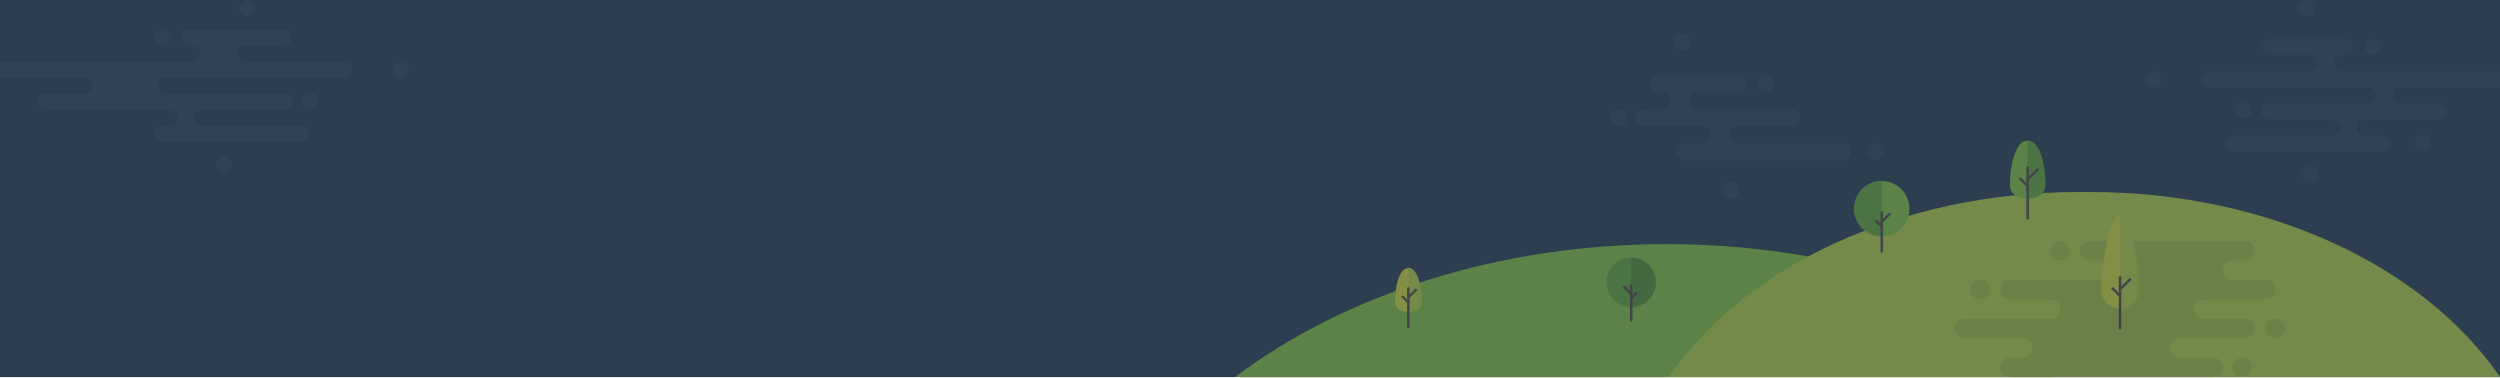
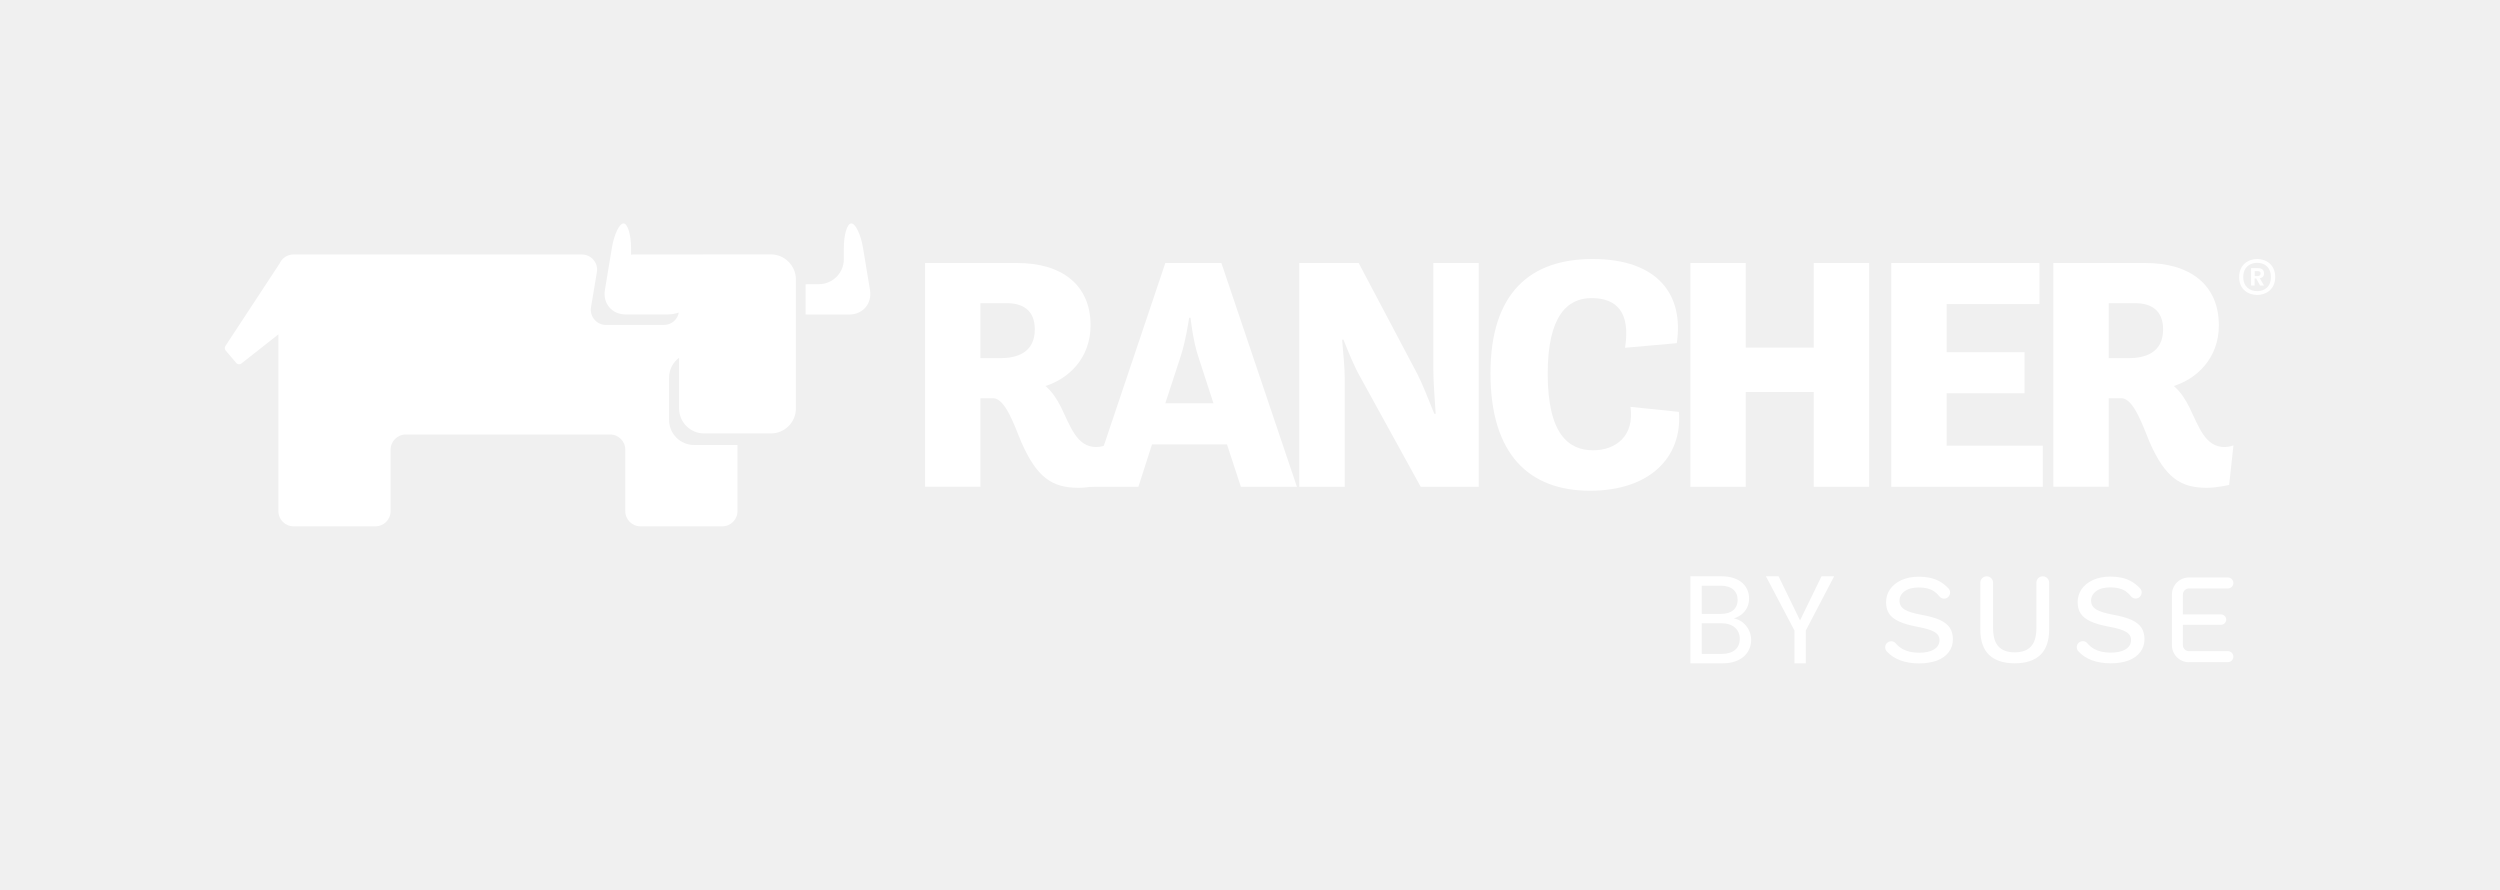
- <svg xmlns="http://www.w3.org/2000/svg" version="1.1" id="Layer_1" x="0px" y="0px" viewBox="0 0 4197.284 633.007" style="enable-background:new 0 0 4197.284 633.007;" xml:space="preserve">
+ <svg xmlns="http://www.w3.org/2000/svg" version="1.1" x="0px" y="0px" viewBox="0 0 255.12 90.74" style="enable-background:new 0 0 255.12 90.74;" xml:space="preserve">
  <style type="text/css">
- 	.st0{fill:#2C3E50;}
- 	.st1{fill:#8DC63F;}
- 	.st2{fill:#6BA939;}
- 	.st3{fill:#5C9531;}
- 	.st4{fill:#594A41;}
- 	.st5{fill:#DBE13A;}
- 	.st6{fill:#BBD644;}
- 	.st7{fill:#ABC53E;}
- 	.st8{fill:#34495E;}
- 	.st9{opacity:0.5;fill:#2C3E50;}
+ 	.st0{display:none;}
+ 	.st1{display:inline;}
+ 	.st2{fill:#FFFFFF;}
</style>
-   <rect class="st0" width="4197.284" height="633.007" />
-   <g>
-     <path id="path598" class="st1" d="M3443.884,580.007   c-175.2-106.2-400.3-170.1-645.9-170.1c-284.2,0-541,85.5-724.6,223.1   h1370.5V580.007z" />
+   <g id="padding" class="st0">
+     <path class="st1" d="M118.37-0.13h9.41c4.47,0,7.48,2.17,7.48,6.36c0,3.42-2.33,5.48-4.6,6.19c0.68,0.58,1.18,1.35,1.59,2.17   c0.95,1.93,1.59,4.06,3.59,4.06c0.51,0,0.91-0.17,0.91-0.17l-0.44,4.03c0,0-1.22,0.3-2.27,0.3c-2.71,0-4.26-1.05-5.85-4.67   c-0.68-1.62-1.62-4.47-2.88-4.47h-1.29v9.03h-5.65V-0.13 M124.02,3.96v5.62h2.03c1.62,0,3.52-0.51,3.52-2.94   c0-2-1.29-2.67-2.84-2.67H124.02z" />
+     <g class="st1">
+       <path d="M0,54.39v-9.41c0-4.47,2.17-7.48,6.36-7.48c3.42,0,5.48,2.33,6.19,4.6c0.58-0.68,1.35-1.18,2.17-1.59    c1.93-0.95,4.06-1.59,4.06-3.59c0-0.51-0.17-0.91-0.17-0.91l4.03,0.44c0,0,0.3,1.22,0.3,2.27c0,2.71-1.05,4.26-4.67,5.85    c-1.62,0.68-4.47,1.62-4.47,2.88v1.29h9.03v5.65H0 M4.09,48.74h5.62v-2.03c0-1.62-0.51-3.52-2.94-3.52c-2,0-2.67,1.29-2.67,2.84    V48.74z" />
+       <path d="M232.18,54.39v-9.41c0-4.47,2.17-7.48,6.36-7.48c3.42,0,5.48,2.33,6.19,4.6c0.58-0.68,1.35-1.18,2.17-1.59    c1.93-0.95,4.06-1.59,4.06-3.59c0-0.51-0.17-0.91-0.17-0.91l4.03,0.44c0,0,0.3,1.22,0.3,2.27c0,2.71-1.05,4.26-4.67,5.85    c-1.62,0.68-4.47,1.62-4.47,2.88v1.29h9.03v5.65H232.18 M236.27,48.74h5.62v-2.03c0-1.62-0.51-3.52-2.94-3.52    c-2,0-2.67,1.29-2.67,2.84V48.74z" />
+     </g>
+     <path class="st1" d="M118.37,67.7h9.41c4.47,0,7.48,2.17,7.48,6.36c0,3.42-2.33,5.48-4.6,6.19c0.68,0.58,1.18,1.35,1.59,2.17   c0.95,1.93,1.59,4.06,3.59,4.06c0.51,0,0.91-0.17,0.91-0.17l-0.44,4.03c0,0-1.22,0.3-2.27,0.3c-2.71,0-4.26-1.05-5.85-4.67   c-0.68-1.62-1.62-4.47-2.88-4.47h-1.29v9.03h-5.65V67.7 M124.02,71.79v5.62h2.03c1.62,0,3.52-0.51,3.52-2.94   c0-2-1.29-2.67-2.84-2.67H124.02z" />
+   </g>
+   <g id="logo">
    <g>
-       <path id="path600" class="st2" d="M2780.084,473.907c0,22.9-18.6,41.5-41.5,41.5    c-22.9,0-41.5-18.6-41.5-41.5c0-22.9,18.6-41.5,41.5-41.5    C2761.584,432.407,2780.084,451.007,2780.084,473.907z" />
-       <path id="path602" class="st3" d="M2780.084,473.907c0-22.9-18.6-41.5-41.5-41.5v82.9    C2761.584,515.307,2780.084,496.807,2780.084,473.907z" />
-       <path id="path604" class="st4" d="M2738.684,540.007c-1.1,0-2.1-0.9-2.1-2.1v-58    c0-1.1,0.9-2.1,2.1-2.1c1.1,0,2.1,0.9,2.1,2.1v58    C2740.784,539.107,2739.784,540.007,2738.684,540.007z" />
-       <path id="path606" class="st4" d="M2738.684,503.107c-0.5,0-1.1-0.2-1.5-0.6    c-0.8-0.8-0.8-2.1,0-2.9l8.6-8.6c0.8-0.8,2.1-0.8,2.9,0    s0.8,2.1,0,2.9l-8.6,8.6    C2739.684,502.907,2739.184,503.107,2738.684,503.107z" />
-       <path id="path608" class="st4" d="M2738.684,495.607c-0.5,0-1.1-0.2-1.5-0.6l-11.5-11.5    c-0.8-0.8-0.8-2.1,0-2.9c0.8-0.8,2.1-0.8,2.9,0l11.5,11.5    c0.8,0.8,0.8,2.1,0,2.9    C2739.684,495.407,2739.184,495.607,2738.684,495.607z" />
-     </g>
-     <path id="path610" class="st5" d="M2386.884,506.107c0-26-7.4-56.1-22.4-56.1   s-22.4,30.1-22.4,56.1c0,9.5,7.4,17.2,22.4,17.2   C2379.484,523.407,2386.884,515.707,2386.884,506.107z" />
-     <path id="path612" class="st6" d="M2386.884,506.107c0-26-7.4-56.1-22.4-56.1v73.3   c15,0.1,22.4-7.6,22.4-17.2V506.107z" />
-     <path id="path614" class="st4" d="M2364.484,550.407c-1.1,0-2.1-0.9-2.1-2.1v-64.2   c0-1.1,0.9-2.1,2.1-2.1c1.1,0,2.1,0.9,2.1,2.1v64.2   C2366.584,549.507,2365.684,550.407,2364.484,550.407L2364.484,550.407z" />
-     <path id="path616" class="st4" d="M2364.484,509.707c-0.5,0-1.1-0.2-1.5-0.6l-9.5-9.5   c-0.8-0.8-0.8-2.1,0-2.9s2.1-0.8,2.9,0l9.5,9.5   c0.8,0.8,0.8,2.1,0,2.9   C2365.584,509.507,2365.084,509.707,2364.484,509.707z" />
-     <path id="path618" class="st4" d="M2364.484,501.307c-0.5,0-1.1-0.2-1.5-0.6   c-0.8-0.8-0.8-2.1,0-2.9l12.7-12.7   c0.8-0.8,2.1-0.8,2.9,0s0.8,2.1,0,2.9l-12.7,12.7   C2365.584,501.107,2365.084,501.307,2364.484,501.307z" />
-     <path id="path620" class="st6" d="M3489.784,322.407c-301.4,0-562.2,126.5-688,310.6h653.3   h88.9h653.3c-125.9-184.1-386.7-310.6-688.3-310.6   c-3.2,0-6.4,0.1-9.6,0.1c-3.2-0.1-6.4-0.1-9.6-0.1V322.407   z" />
-     <g id="g642" transform="translate(0,150.9074)">
-       <path id="path622" class="st7" d="M3340.784,335.4c0-9-7.3-16.3-16.3-16.3    s-16.3,7.3-16.3,16.3s7.3,16.3,16.3,16.3    S3340.784,344.4,3340.784,335.4z" />
-       <path id="path624" class="st7" d="M3475.184,270.2c0-9-7.3-16.3-16.3-16.3    s-16.3,7.3-16.3,16.3S3449.884,286.5,3458.884,286.5    S3475.184,279.2,3475.184,270.2z" />
-       <path id="path626" class="st7" d="M3298.784,384.3c-9,0-16.3,7.3-16.3,16.3    s7.3,16.3,16.3,16.3h97.1c9,0,16.3,7.3,16.3,16.3    s-7.3,16.3-16.3,16.3h-21.4c-9,0-16.3,7.3-16.3,16.3    s7.3,16.3,16.3,16.3h289.5h52c9,0,16.3-7.3,16.3-16.3    s-7.3-16.3-16.3-16.3h-56.7c-9,0-16.3-7.3-16.3-16.3    s7.3-16.3,16.3-16.3h110c9,0,16.3-7.3,16.3-16.3    s-7.3-16.3-16.3-16.3h-68.6c-9,0-16.3-7.3-16.3-16.3    s7.3-16.3,16.3-16.3h104.3c9,0,16.3-7.3,16.3-16.3    s-7.3-16.3-16.3-16.3h-57.1c-9,0-16.3-7.3-16.3-16.3    s7.3-16.3,16.3-16.3h21.4c9,0,16.3-7.3,16.3-16.3    s-7.3-16.3-16.3-16.3h-119.5h-142c-9,0-16.3,7.3-16.3,16.3    s7.3,16.3,16.3,16.3h56.7c9,0,16.3,7.3,16.3,16.3    s-7.3,16.3-16.3,16.3h-190c-9,0-16.3,7.3-16.3,16.3    s7.3,16.3,16.3,16.3h68.6c9,0,16.3,7.3,16.3,16.3    s-7.3,16.3-16.3,16.3h-144.3H3298.784z" />
-       <path id="path628" class="st7" d="M3802.984,400.6c0,9,7.3,16.3,16.3,16.3    s16.3-7.3,16.3-16.3s-7.3-16.3-16.3-16.3    S3802.984,391.6,3802.984,400.6z" />
-       <path id="path630" class="st7" d="M3748.584,465.8c0,9,7.3,16.3,16.3,16.3    s16.3-7.3,16.3-16.3S3773.884,449.5,3764.884,449.5    S3748.584,456.8,3748.584,465.8z" />
+       <path class="st2" d="M88.78,29.59l-0.71-4.29c-0.23-1.38-0.77-2.5-1.19-2.5c-0.43,0-0.77,1.14-0.77,2.54v1.12    c0,1.39-1.14,2.54-2.54,2.54h-1.12c-0.08,0-0.16,0-0.24,0.01v3.08c0.08,0,0.16,0.01,0.24,0.01h4.22    C88.06,32.09,89.01,30.97,88.78,29.59" />
+       <path class="st2" d="M78.67,25.96h-6.84c-0.06,0-0.11,0-0.17,0.01h-7.02c-0.08,0-0.16,0.01-0.24,0.02v-0.65    c0-1.39-0.35-2.54-0.77-2.54c-0.43,0-0.96,1.13-1.19,2.5l-0.71,4.29c-0.23,1.38,0.72,2.5,2.12,2.5h4.22c0.43,0,0.84-0.07,1.2-0.19    c-0.13,0.72-0.76,1.26-1.52,1.26h-5.91c-0.96,0-1.68-0.86-1.53-1.8l0.6-3.59c0.16-0.94-0.57-1.8-1.53-1.8H29.95    c-0.63,0-1.17,0.37-1.41,0.91L23,35.31c-0.09,0.14-0.08,0.33,0.03,0.46l1.08,1.27c0.13,0.16,0.37,0.18,0.53,0.05l3.77-2.97v18.04    c0,0.86,0.69,1.55,1.55,1.55h8.35c0.86,0,1.55-0.69,1.55-1.55v-6.27c0-0.85,0.69-1.55,1.55-1.55h20.85c0.86,0,1.55,0.69,1.55,1.55    v6.27c0,0.86,0.69,1.55,1.55,1.55h8.35c0.85,0,1.55-0.69,1.55-1.55v-6.75h-4.44c-1.39,0-2.54-1.14-2.54-2.54v-4.34    c0-0.83,0.4-1.56,1.02-2.02v5.18c0,1.39,1.14,2.54,2.54,2.54h6.84c1.39,0,2.54-1.14,2.54-2.54V28.5    C81.21,27.11,80.07,25.96,78.67,25.96" />
    </g>
    <g>
-       <path id="path654" class="st1" d="M3159.284,303.907c25.6,0,46.4,20.7,46.4,46.4    c0,25.6-20.7,46.4-46.4,46.4c-25.6,0-46.4-20.7-46.4-46.4    C3112.884,324.607,3133.684,303.807,3159.284,303.907z" />
-       <path id="path656" class="st2" d="M3159.284,396.807v-92.9    c-25.6,0-46.4,20.7-46.4,46.4    C3112.884,375.907,3133.684,396.707,3159.284,396.807z" />
-       <path id="path658" class="st4" d="M3157.284,422.007v-65.1c0-1.2,1-2.1,2.1-2.1    c1.2,0,2.1,1,2.1,2.1v65.1c0,1.2-1,2.1-2.1,2.1    C3158.184,424.107,3157.284,423.207,3157.284,422.007z" />
-       <path id="path660" class="st4" d="M3157.984,382.207l-9.7-9.7    c-0.8-0.8-0.8-2.1,0-2.9s2.1-0.8,2.9,0l9.7,9.7    c0.8,0.8,0.8,2.1,0,2.9c-0.4,0.4-1,0.6-1.5,0.6    S3158.284,382.607,3157.984,382.207z" />
-       <path id="path662" class="st4" d="M3157.984,373.707c-0.8-0.8-0.8-2.1,0-2.9    l12.8-12.8c0.8-0.8,2.1-0.8,2.9,0    c0.8,0.8,0.8,2.1,0,2.9l-12.8,12.8c-0.4,0.4-1,0.6-1.5,0.6    S3158.284,374.107,3157.984,373.707z" />
+       <g id="Layer_1_00000116952799159011174390000017168342625225811855_">
+         <g>
+           <path class="st2" d="M223.38,67.58c-0.96,0-1.74-0.78-1.74-1.74v-5.17c0-0.96,0.78-1.74,1.74-1.74h3.97      c0.31,0,0.56,0.25,0.56,0.56c0,0.31-0.25,0.56-0.56,0.56h-3.97c-0.34,0-0.62,0.28-0.62,0.62v2.03h3.89      c0.29,0,0.53,0.24,0.53,0.53c0,0.29-0.24,0.53-0.53,0.53h-3.89v2.07c0,0.34,0.28,0.62,0.62,0.62h3.97      c0.31,0,0.56,0.25,0.56,0.56c0,0.31-0.25,0.56-0.56,0.56H223.38z M205.6,67.69c-1.14,0-2.02-0.29-2.62-0.86      c-0.59-0.57-0.89-1.43-0.89-2.56v-4.81c0-0.36,0.29-0.65,0.65-0.65c0.36,0,0.65,0.29,0.65,0.65v4.63c0,0.84,0.18,1.47,0.54,1.87      c0.36,0.4,0.92,0.61,1.67,0.61c0.75,0,1.31-0.21,1.67-0.61c0.36-0.4,0.54-1.03,0.54-1.87v-4.63c0-0.36,0.29-0.65,0.65-0.65      s0.65,0.29,0.65,0.65v4.81c0,1.12-0.3,1.98-0.89,2.56C207.62,67.4,206.74,67.69,205.6,67.69 M215.41,67.69      c-1.47,0-2.59-0.42-3.33-1.24c-0.21-0.24-0.2-0.61,0.03-0.84l0,0l0,0c0.12-0.12,0.27-0.18,0.44-0.18c0.18,0,0.34,0.07,0.45,0.21      c0.21,0.24,0.44,0.43,0.7,0.58c0.45,0.25,1.02,0.38,1.69,0.38c0.64,0,1.14-0.11,1.51-0.33c0.38-0.23,0.57-0.55,0.57-0.97      c0-0.34-0.17-0.62-0.51-0.82c-0.33-0.2-0.89-0.37-1.71-0.52c-0.8-0.15-1.44-0.33-1.91-0.55c-0.46-0.21-0.8-0.48-1.01-0.8      c-0.21-0.31-0.31-0.7-0.31-1.16c0-0.48,0.13-0.92,0.4-1.32c0.27-0.39,0.66-0.71,1.16-0.94c0.51-0.23,1.11-0.35,1.78-0.35      c0.79,0,1.47,0.14,2.03,0.43c0.37,0.19,0.71,0.46,1.01,0.78c0.23,0.25,0.2,0.64-0.05,0.87c-0.11,0.1-0.26,0.16-0.41,0.16      c-0.19,0-0.37-0.09-0.49-0.24c-0.17-0.22-0.36-0.39-0.56-0.53c-0.38-0.24-0.89-0.37-1.52-0.37c-0.62,0-1.11,0.13-1.45,0.38      c-0.35,0.25-0.53,0.58-0.53,0.98c0,0.37,0.17,0.67,0.52,0.89c0.33,0.21,0.91,0.39,1.77,0.55c0.78,0.14,1.4,0.32,1.86,0.53      c0.45,0.21,0.78,0.47,0.99,0.79c0.2,0.31,0.31,0.7,0.31,1.16c0,0.5-0.14,0.94-0.42,1.31c-0.28,0.38-0.69,0.67-1.2,0.87      C216.69,67.59,216.09,67.69,215.41,67.69 M195.86,67.7c-1.47,0-2.59-0.42-3.33-1.24c-0.21-0.24-0.2-0.61,0.03-0.84l0,0      c0.12-0.12,0.27-0.18,0.44-0.18c0.18,0,0.34,0.07,0.45,0.21c0.21,0.24,0.44,0.43,0.7,0.58c0.45,0.25,1.02,0.38,1.69,0.38      c0.64,0,1.14-0.11,1.51-0.33c0.38-0.23,0.57-0.55,0.57-0.97c0-0.34-0.17-0.62-0.51-0.82c-0.33-0.2-0.89-0.37-1.71-0.52      c-0.79-0.15-1.44-0.33-1.91-0.55c-0.46-0.22-0.81-0.48-1.01-0.8c-0.21-0.31-0.31-0.7-0.31-1.16c0-0.48,0.13-0.92,0.4-1.32      c0.27-0.39,0.66-0.71,1.16-0.94c0.51-0.23,1.1-0.35,1.78-0.35c0.79,0,1.47,0.14,2.03,0.43c0.38,0.19,0.71,0.46,1.01,0.78      c0.23,0.25,0.2,0.64-0.05,0.87c-0.11,0.1-0.26,0.16-0.41,0.16c-0.19,0-0.37-0.09-0.49-0.24c-0.17-0.22-0.36-0.39-0.56-0.53      c-0.38-0.24-0.89-0.37-1.52-0.37c-0.62,0-1.11,0.13-1.45,0.38c-0.35,0.25-0.53,0.59-0.53,0.98c0,0.37,0.17,0.67,0.52,0.89      c0.33,0.21,0.91,0.39,1.77,0.55c0.78,0.14,1.4,0.32,1.86,0.53c0.45,0.21,0.78,0.48,0.99,0.79c0.2,0.31,0.31,0.7,0.31,1.16      c0,0.5-0.14,0.94-0.42,1.31c-0.28,0.38-0.69,0.67-1.2,0.87C197.14,67.59,196.54,67.7,195.86,67.7" />
+         </g>
+       </g>
+       <g>
+         <path class="st2" d="M175.81,67.69h-3.31v-8.88h3.18c1.87,0,2.81,1.02,2.81,2.25c0,1.12-0.7,1.77-1.55,2.05     c0.97,0.17,1.76,1.1,1.76,2.19C178.7,66.65,177.65,67.69,175.81,67.69z M175.58,59.77h-1.92v2.88h1.95     c1.08,0,1.71-0.53,1.71-1.44C177.32,60.33,176.72,59.77,175.58,59.77z M175.67,63.6h-2.01v3.13h2.05c1.15,0,1.83-0.57,1.83-1.54     C177.54,64.22,176.81,63.6,175.67,63.6z" />
+         <path class="st2" d="M180.21,58.81h1.29l2.19,4.5l2.19-4.5h1.29l-2.89,5.53v3.35h-1.16v-3.35L180.21,58.81z" />
+       </g>
    </g>
-     <g>
-       <path id="path694" class="st5" d="M3559.345,517.888c-17.3,0-31.3-14-31.3-31.3    c0-47.2,14-125.6,31.3-125.6c17.3,0,31.3,78.4,31.3,125.6    C3590.645,503.888,3576.645,517.888,3559.345,517.888z" />
-       <path id="path696" class="st6" d="M3559.345,517.888V360.988    c17.3,0,31.3,78.4,31.3,125.6    C3590.645,503.888,3576.645,517.888,3559.345,517.888z" />
-       <path id="path698" class="st4" d="M3557.245,550.988v-85.1c0-1.2,1-2.1,2.1-2.1    c1.2,0,2.1,1,2.1,2.1v85.1c0,1.2-1,2.1-2.1,2.1    C3558.145,553.088,3557.245,552.088,3557.245,550.988z" />
-       <path id="path700" class="st4" d="M3557.945,498.288l-12.6-12.6    c-0.8-0.8-0.8-2.1,0-2.9s2.1-0.8,2.9,0l12.6,12.7    c0.8,0.8,0.8,2.1,0,2.9c-0.4,0.4-1,0.6-1.5,0.6    S3558.245,498.788,3557.945,498.288z" />
-       <path id="path702" class="st4" d="M3557.845,487.388c-0.8-0.8-0.8-2.1,0-2.9    l16.8-16.8c0.8-0.8,2.1-0.8,2.9,0s0.8,2.1,0,2.9    l-16.7,16.8c-0.4,0.4-1,0.6-1.5,0.6S3558.245,487.788,3557.845,487.388z" />
-     </g>
-     <g>
-       <path id="path714" class="st1" d="M3404.19,333.387c-19.9,0-29.7-10.3-29.7-22.9    c0-34.5,9.8-74.4,29.7-74.4c19.9,0,29.7,39.9,29.7,74.4    C3433.89,323.187,3424.09,333.387,3404.19,333.387z" />
-       <path id="path716" class="st2" d="M3404.19,333.287v-97.2    c19.9,0,29.7,39.9,29.7,74.4    C3433.89,323.187,3424.09,333.387,3404.19,333.287z" />
-       <path id="path718" class="st4" d="M3402.09,366.487v-85.1c0-1.2,1-2.1,2.1-2.1    c1.2,0,2.1,1,2.1,2.1v85.1c0,1.2-1,2.1-2.1,2.1    C3403.09,368.587,3402.19,367.687,3402.09,366.487z" />
-       <path id="path720" class="st4" d="M3402.79,313.787l-12.6-12.6    c-0.8-0.8-0.8-2.1,0-2.9s2.1-0.8,2.9,0l12.6,12.7    c0.8,0.8,0.8,2.1,0,2.9c-0.4,0.4-1,0.6-1.5,0.6    S3403.19,314.287,3402.79,313.787z" />
-       <path id="path722" class="st4" d="M3402.79,302.887c-0.8-0.8-0.8-2.1,0-2.9    l16.8-16.8c0.8-0.8,2.1-0.8,2.9,0    c0.8,0.8,0.8,2.1,0,2.9l-16.8,16.8c-0.4,0.4-1,0.6-1.5,0.6    S3403.19,303.287,3402.79,302.887z" />
-     </g>
+     <path class="st2" d="M94.4,26.84h9.41c4.47,0,7.48,2.17,7.48,6.36c0,3.42-2.33,5.48-4.6,6.19c0.68,0.58,1.18,1.35,1.59,2.17   c0.95,1.93,1.59,4.06,3.59,4.06c0.51,0,0.91-0.17,0.91-0.17l-0.44,4.03c0,0-1.22,0.3-2.27,0.3c-2.71,0-4.26-1.05-5.85-4.67   c-0.68-1.62-1.62-4.47-2.88-4.47h-1.29v9.03H94.4V26.84 M100.05,30.93v5.62h2.03c1.62,0,3.52-0.51,3.52-2.94   c0-2-1.29-2.67-2.84-2.67H100.05z" />
+     <path class="st2" d="M118.92,26.84h5.72l7.71,22.84h-5.72l-1.42-4.33h-7.65l-1.39,4.33h-4.94L118.92,26.84 M118.92,41.15h4.91   l-1.56-4.8c-0.54-1.62-0.78-3.92-0.78-3.92h-0.14c0,0-0.34,2.33-0.85,3.89L118.92,41.15z" />
+     <path class="st2" d="M132.59,26.84h6.06l5.99,11.33c0.51,0.98,1.18,2.71,1.73,4.06h0.14c-0.07-1.29-0.24-3.11-0.24-4.43V26.84h4.63   v22.84h-5.92l-6.22-11.3c-0.58-1.02-1.18-2.5-1.66-3.72h-0.14c0.1,1.29,0.27,2.81,0.27,4.06v10.96h-4.64V26.84" />
+     <path class="st2" d="M152.1,38.1c0-8.25,4.09-11.67,10.42-11.67c6.66,0,9.34,3.65,8.59,8.59l-5.28,0.47   c0.58-3.62-0.85-5.07-3.42-5.07c-2.47,0-4.47,1.83-4.47,7.71c0,6.23,2.17,7.82,4.63,7.82c2.33,0,4.23-1.46,3.82-4.43l4.94,0.51   c0.37,4.63-2.98,8.05-9.07,8.05C156.1,50.08,152.1,46.43,152.1,38.1" />
+     <polyline class="st2" points="172.5,26.84 178.15,26.84 178.15,35.47 185.09,35.47 185.09,26.84 190.74,26.84 190.74,49.68    185.09,49.68 185.09,40 178.15,40 178.15,49.68 172.5,49.68 172.5,26.84  " />
+     <polyline class="st2" points="193,26.84 208.12,26.84 208.12,31.03 198.65,31.03 198.65,35.94 206.6,35.94 206.6,40.13    198.65,40.13 198.65,45.48 208.46,45.48 208.46,49.68 193,49.68 193,26.84  " />
+     <path class="st2" d="M209.54,26.84h9.41c4.47,0,7.48,2.17,7.48,6.36c0,3.42-2.33,5.48-4.6,6.19c0.68,0.58,1.18,1.35,1.59,2.17   c0.95,1.93,1.59,4.06,3.59,4.06c0.51,0,0.91-0.17,0.91-0.17l-0.44,4.03c0,0-1.22,0.3-2.27,0.3c-2.71,0-4.26-1.05-5.85-4.67   c-0.68-1.62-1.62-4.47-2.88-4.47h-1.29v9.03h-5.65V26.84 M215.19,30.93v5.62h2.03c1.62,0,3.52-0.51,3.52-2.94   c0-2-1.29-2.67-2.84-2.67H215.19z" />
+     <path class="st2" d="M228.5,28.28c0-1.29,0.96-1.85,1.84-1.85c0.89,0,1.84,0.55,1.84,1.85c0,1.26-0.96,1.82-1.84,1.82   C229.45,30.1,228.5,29.55,228.5,28.28 M231.74,28.27c0-1.01-0.66-1.45-1.4-1.45c-0.74,0-1.42,0.44-1.42,1.45   c0,1,0.68,1.44,1.42,1.44C231.08,29.71,231.74,29.28,231.74,28.27z M229.73,27.36h0.65c0.33,0,0.66,0.09,0.66,0.56   c0,0.28-0.18,0.43-0.43,0.48l0.43,0.74h-0.4l-0.4-0.72h-0.16v0.72h-0.36V27.36z M230.41,28.17c0.15,0,0.28-0.09,0.28-0.26   c0-0.19-0.15-0.24-0.28-0.24h-0.32v0.5H230.41z" />
  </g>
-   <g>
-     <path class="st8" d="M2760.214,183h30.457c7.917,0,14.336-6.419,14.336-14.336   c0-7.917-6.418-14.336-14.336-14.336h-5.952c-7.917,0-14.336-6.418-14.336-14.336   v-0c0-7.917,6.418-14.336,14.336-14.336h133.531   c7.917,0,14.336,6.418,14.336,14.336v0c0,7.918-6.418,14.336-14.336,14.336   h-7.074h-61.786c-7.917,0-14.336,6.418-14.336,14.336v0   c0,7.918,6.418,14.336,14.336,14.336h61.786h64.633h7.112h24.937   c7.917,0,14.336,6.418,14.336,14.336c0,7.918-6.418,14.336-14.336,14.336h-20.979   c-0.069,0.001-0.136,0.01-0.206,0.01h-7.074h-61.786   c-7.918,0-14.336,6.418-14.336,14.336c0,7.918,6.418,14.336,14.336,14.336h61.786   h64.632h7.113h42.358c7.917,0,14.336,6.418,14.336,14.336   c0,7.917-6.418,14.336-14.336,14.336h-131.533h-41.686h-91.845   c-7.917,0-14.336-6.419-14.336-14.336c0-7.918,6.418-14.336,14.336-14.336h30.457   c7.917,0,14.336-6.418,14.336-14.336c0-7.918-6.419-14.336-14.336-14.336h-5.952   c-0.069,0-0.136-0.009-0.206-0.01h-0.877h-91.845   c-7.917,0-14.336-6.418-14.336-14.336   C2745.879,189.418,2752.297,183,2760.214,183z" />
-     <ellipse transform="matrix(0.7071068 -0.7071068 0.7071068 0.7071068 656.4876 1979.583)" class="st8" cx="2717.812" cy="197.341" rx="14.336" ry="14.336" />
-     <ellipse transform="matrix(0.2305667 -0.9730566 0.9730566 0.2305667 2145.146 2992.823)" class="st8" cx="2964.995" cy="139.992" rx="14.336" ry="14.336" />
-     <ellipse transform="matrix(0.1605944 -0.9870205 0.9870205 0.1605944 2301.579 2846.472)" class="st8" cx="2824.311" cy="70.072" rx="14.336" ry="14.336" />
-     <ellipse transform="matrix(0.8951613 -0.4457424 0.4457424 0.8951613 216.8302 1430.534)" class="st8" cx="3149.512" cy="254.319" rx="14.336" ry="14.336" />
-     <circle class="st8" cx="2905.81" cy="319.886" r="14.336" />
-   </g>
-   <g>
-     <path class="st8" d="M4197.284,119.588h-124.14h-36.224h-3.12h-86.683h-16.252   c-6.962-0.555-12.443-6.37-12.443-13.475c0-7.472,6.058-13.53,13.53-13.53   h5.618c7.473,0,13.53-6.058,13.53-13.53l0,0c0-7.473-6.057-13.53-13.53-13.53   h-126.026c-7.473,0-13.53,6.058-13.53,13.53l0,0   c0,7.473,6.058,13.53,13.53,13.53h6.676h58.313   c7.473,0,13.53,6.058,13.53,13.53v0c0,7.473-6.058,13.53-13.53,13.53   h-58.313h-61h-6.713h-39.977c-7.473,0-13.53,6.058-13.53,13.53   c0,7.473,6.058,13.53,13.53,13.53h124.14h39.343h86.683   c0.366,0,0.726-0.026,1.085-0.055h14.079c7.472,0,13.53,6.058,13.53,13.53   c0,7.473-6.058,13.53-13.53,13.53h-5.618h-52.674h-61h-6.713h-39.977   c-7.472,0-13.53,6.058-13.53,13.53c0,7.473,6.058,13.53,13.53,13.53h38.743   c0.453,0.046,0.912,0.07,1.377,0.07h6.676h58.314   c7.472,0,13.53,6.058,13.53,13.53v0c0,7.473-6.058,13.53-13.53,13.53   h-58.314h-61h-6.713h-39.977c-7.473,0-13.53,6.058-13.53,13.53   c0,7.473,6.058,13.53,13.53,13.53h124.14h39.343h86.683   c7.472,0,13.53-6.058,13.53-13.53c0-7.472-6.058-13.53-13.53-13.53h-28.745   c-7.472,0-13.53-6.058-13.53-13.53c0-7.472,6.058-13.53,13.53-13.53h5.618   c0.465,0,0.925-0.024,1.377-0.07h82.643h36.223   c7.473,0,13.53-6.058,13.53-13.53l0,0c0-7.473-6.058-13.53-13.53-13.53h-6.676   h-29.547h-28.745c-7.472,0-13.53-6.058-13.53-13.53   c0-7.473,6.058-13.53,13.53-13.53h5.618h52.674h61h6.713h39.977" />
-     <ellipse transform="matrix(0.2400311 -0.9707652 0.9707652 0.2400311 2857.51 4130.818)" class="st8" cx="4067.057" cy="240.353" rx="13.531" ry="13.531" />
-     <ellipse transform="matrix(0.6751397 -0.7376899 0.7376899 0.6751397 1235.956 2964.704)" class="st8" cx="3984.091" cy="79.053" rx="13.531" ry="13.531" />
-     <ellipse transform="matrix(0.2305667 -0.9730565 0.9730565 0.2305667 2966.067 3778.07)" class="st8" cx="3871.984" cy="13.531" rx="13.531" ry="13.531" />
-     <ellipse transform="matrix(0.153126 -0.9882067 0.9882067 0.153126 2996.007 4081.113)" class="st8" cx="3879.103" cy="292.555" rx="13.531" ry="13.531" />
-     <ellipse transform="matrix(0.1547078 -0.9879603 0.9879603 0.1547078 3000.174 3878.368)" class="st8" cx="3766.565" cy="185.913" rx="13.531" ry="13.531" />
-     <ellipse transform="matrix(0.7071068 -0.7071068 0.7071068 0.7071068 964.4238 2595.861)" class="st8" cx="3615.693" cy="133.768" rx="13.531" ry="13.531" />
-   </g>
-   <g>
-     <path class="st8" d="M0,103.146h99.549h36.224h3.12h168.893h16.252   c6.963-0.555,12.443-6.37,12.443-13.475c0-7.472-6.057-13.53-13.53-13.53   h-5.618c-7.473,0-13.53-6.058-13.53-13.53l0,0c0-7.473,6.058-13.53,13.53-13.53   h158.91c7.473,0,13.53,6.058,13.53,13.53l0,0c0,7.473-6.058,13.53-13.53,13.53   h-6.676h-58.313c-7.473,0-13.53,6.058-13.53,13.53v0   c0,7.473,6.058,13.53,13.53,13.53h58.313h61h6.713h39.977   c7.473,0,13.53,6.058,13.53,13.53c0,7.473-6.058,13.53-13.53,13.53H453.116   h-39.343H294.206c-0.366,0-0.726-0.026-1.085-0.055h-14.079   c-7.473,0-13.53,6.058-13.53,13.53s6.058,13.53,13.53,13.53h5.618h52.674   h93.884h6.713h39.977c7.473,0,13.53,6.058,13.53,13.53   c0,7.473-6.058,13.53-13.53,13.53h-38.743   c-0.453,0.046-0.912,0.069-1.377,0.069h-6.676h-91.198   c-7.473,0-13.53,6.058-13.53,13.53v0c0,7.473,6.058,13.53,13.53,13.53   h58.314h61h6.713h39.977c7.473,0,13.53,6.058,13.53,13.53   c0,7.473-6.058,13.53-13.53,13.53H381.776h-39.343h-70.241   c-7.473,0-13.53-6.058-13.53-13.53c0-7.472,6.058-13.53,13.53-13.53h12.302   c7.473,0,13.53-6.058,13.53-13.53c0-7.472-6.058-13.53-13.53-13.53H278.877   c-0.465,0-0.924-0.024-1.377-0.069h-164.853H76.423   c-7.473,0-13.53-6.058-13.53-13.53l0,0c0-7.473,6.058-13.53,13.53-13.53h6.676   h29.547h28.745c7.473,0,13.53-6.058,13.53-13.53   c0-7.473-6.058-13.53-13.53-13.53h-5.618H83.099H22.099h-6.713H0" />
-     <ellipse transform="matrix(0.7376898 -0.6751398 0.6751398 0.7376898 28.76589 199.2597)" class="st8" cx="270.812" cy="62.611" rx="13.531" ry="13.531" />
-     <ellipse transform="matrix(0.9730566 -0.2305667 0.2305667 0.9730566 8.083467 96.23493)" class="st8" cx="415.803" cy="13.531" rx="13.531" ry="13.531" />
-     <ellipse transform="matrix(0.9882067 -0.153126 0.153126 0.9882067 -37.84808 60.80101)" class="st8" cx="375.8" cy="276.113" rx="13.531" ry="13.531" />
-     <ellipse transform="matrix(0.9879603 -0.1547078 0.1547078 0.9879603 -19.94312 82.67748)" class="st8" cx="521.222" cy="169.471" rx="13.531" ry="13.531" />
-     <ellipse transform="matrix(0.7071068 -0.7071068 0.7071068 0.7071068 113.8899 509.6063)" class="st8" cx="672.094" cy="117.326" rx="13.531" ry="13.531" />
-   </g>
-   <rect class="st9" width="4197.284" height="633.007" />
</svg>
